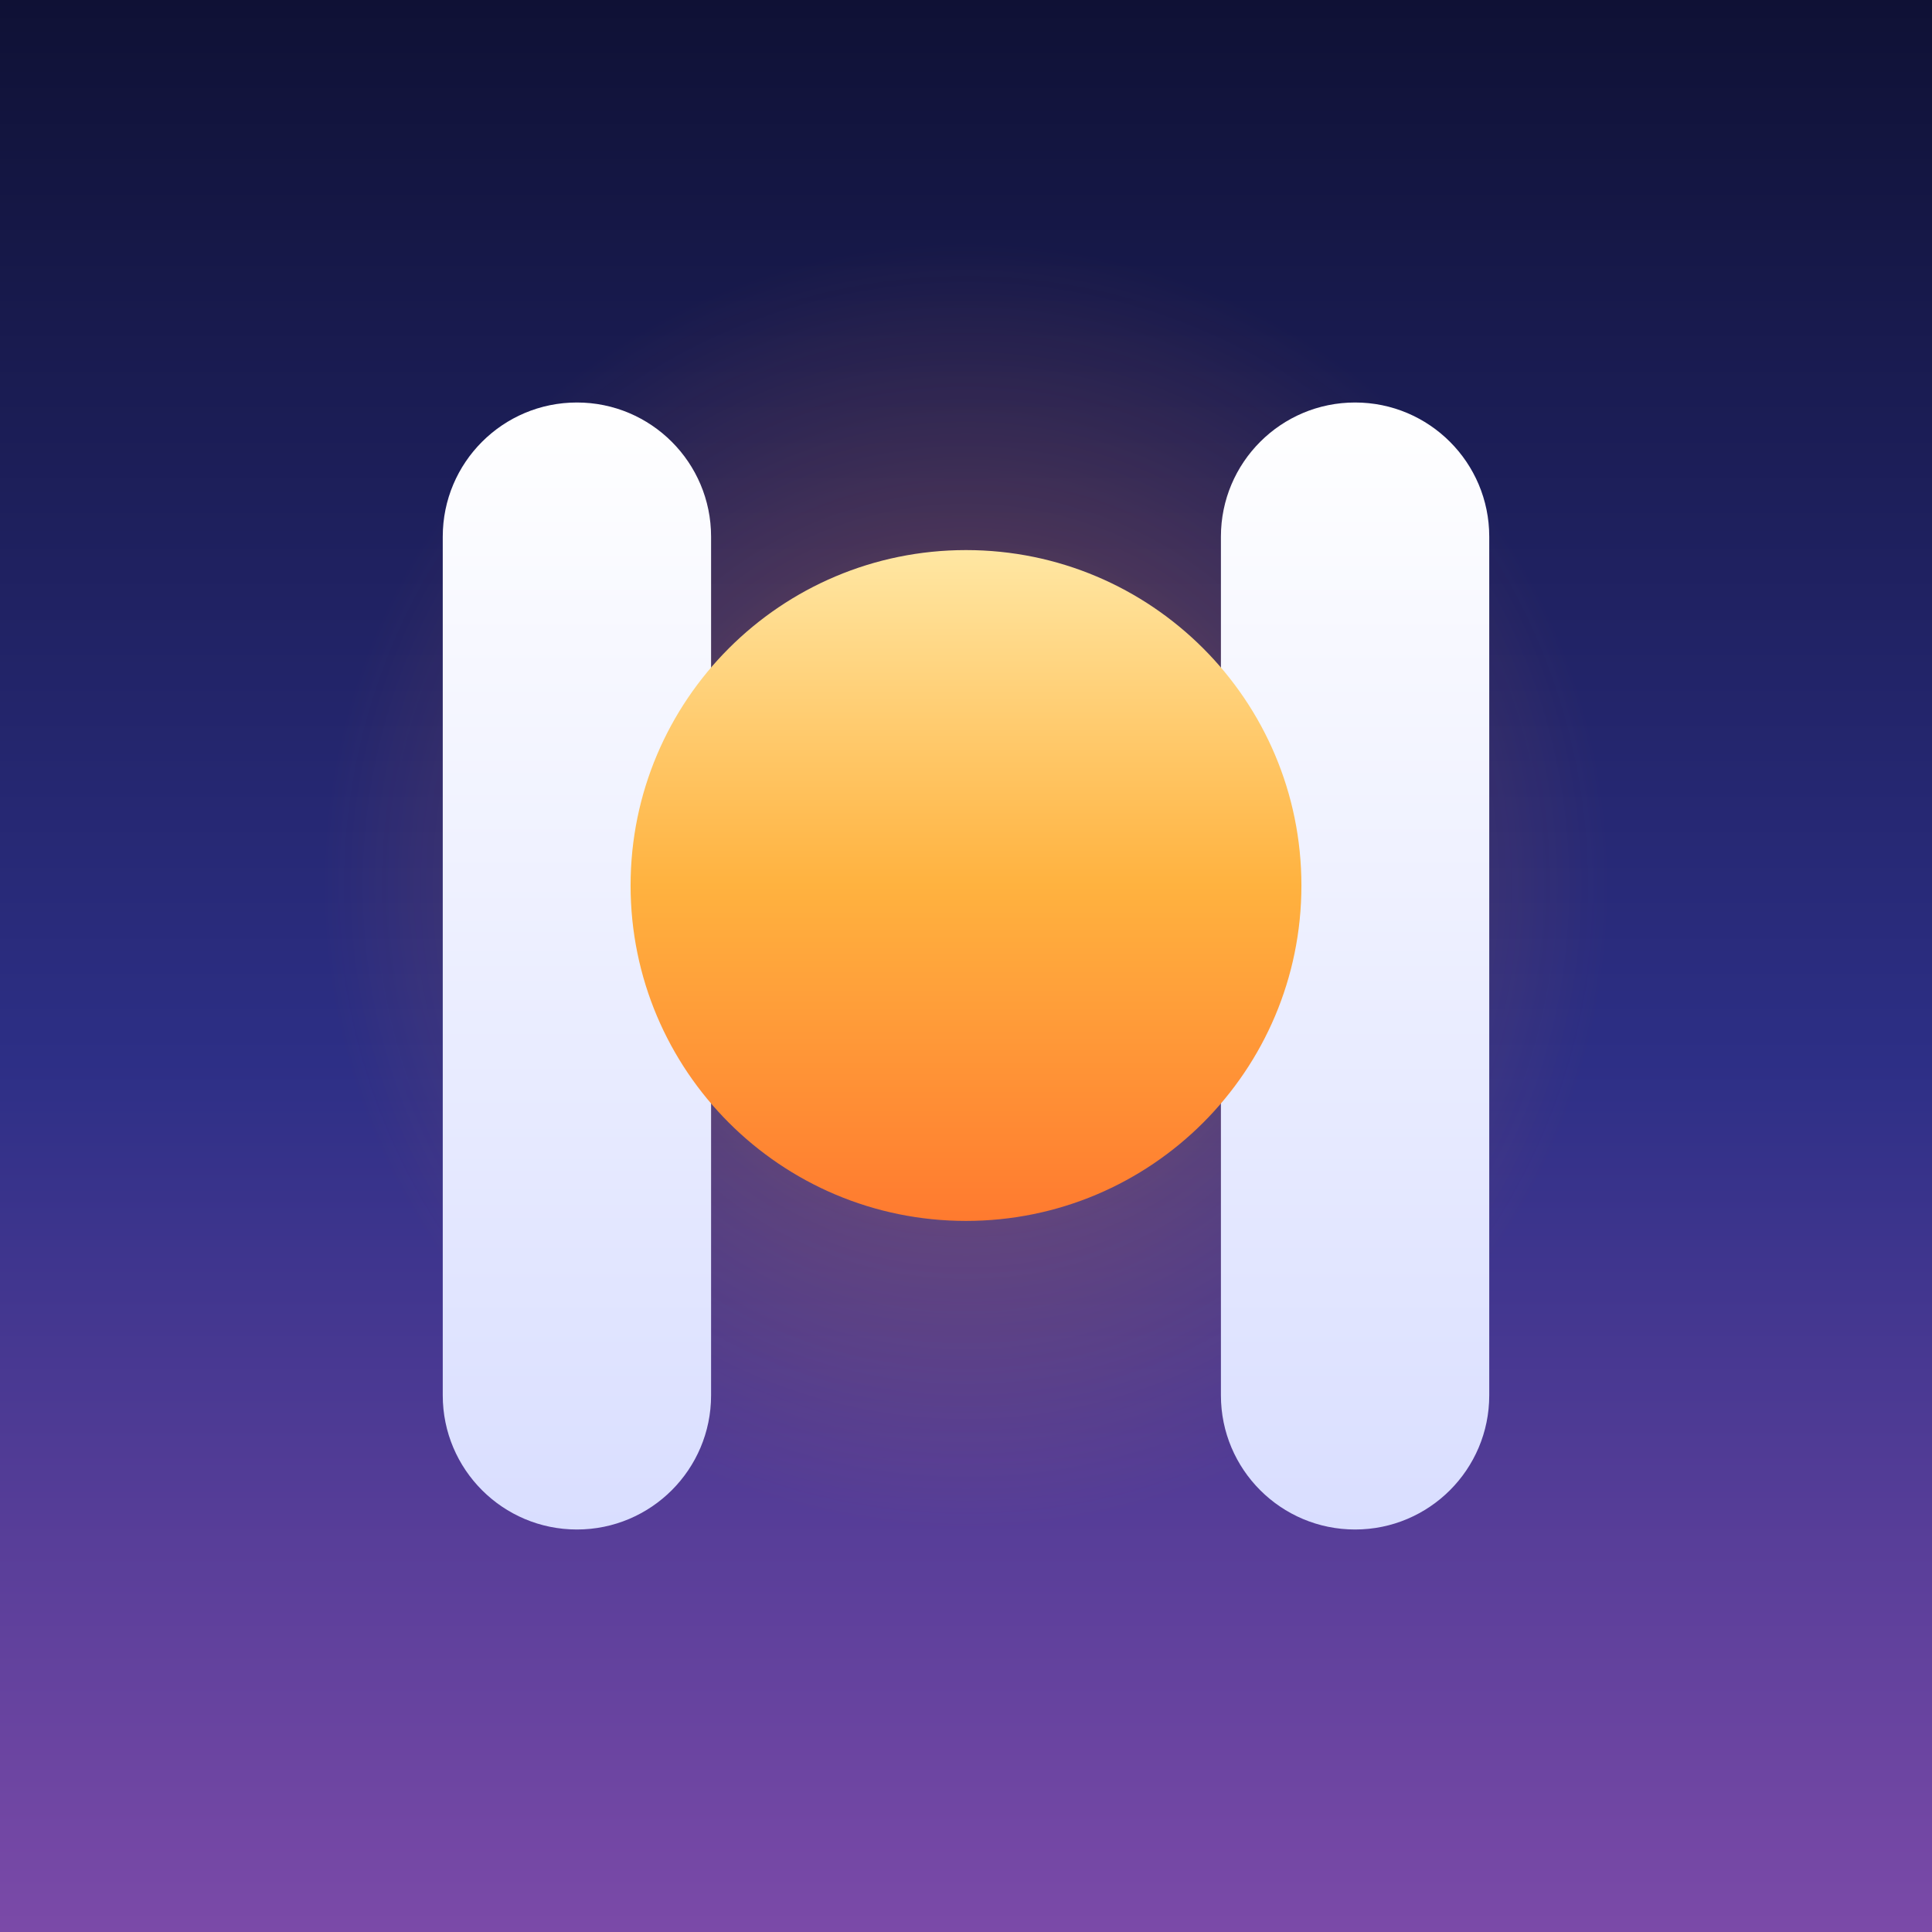
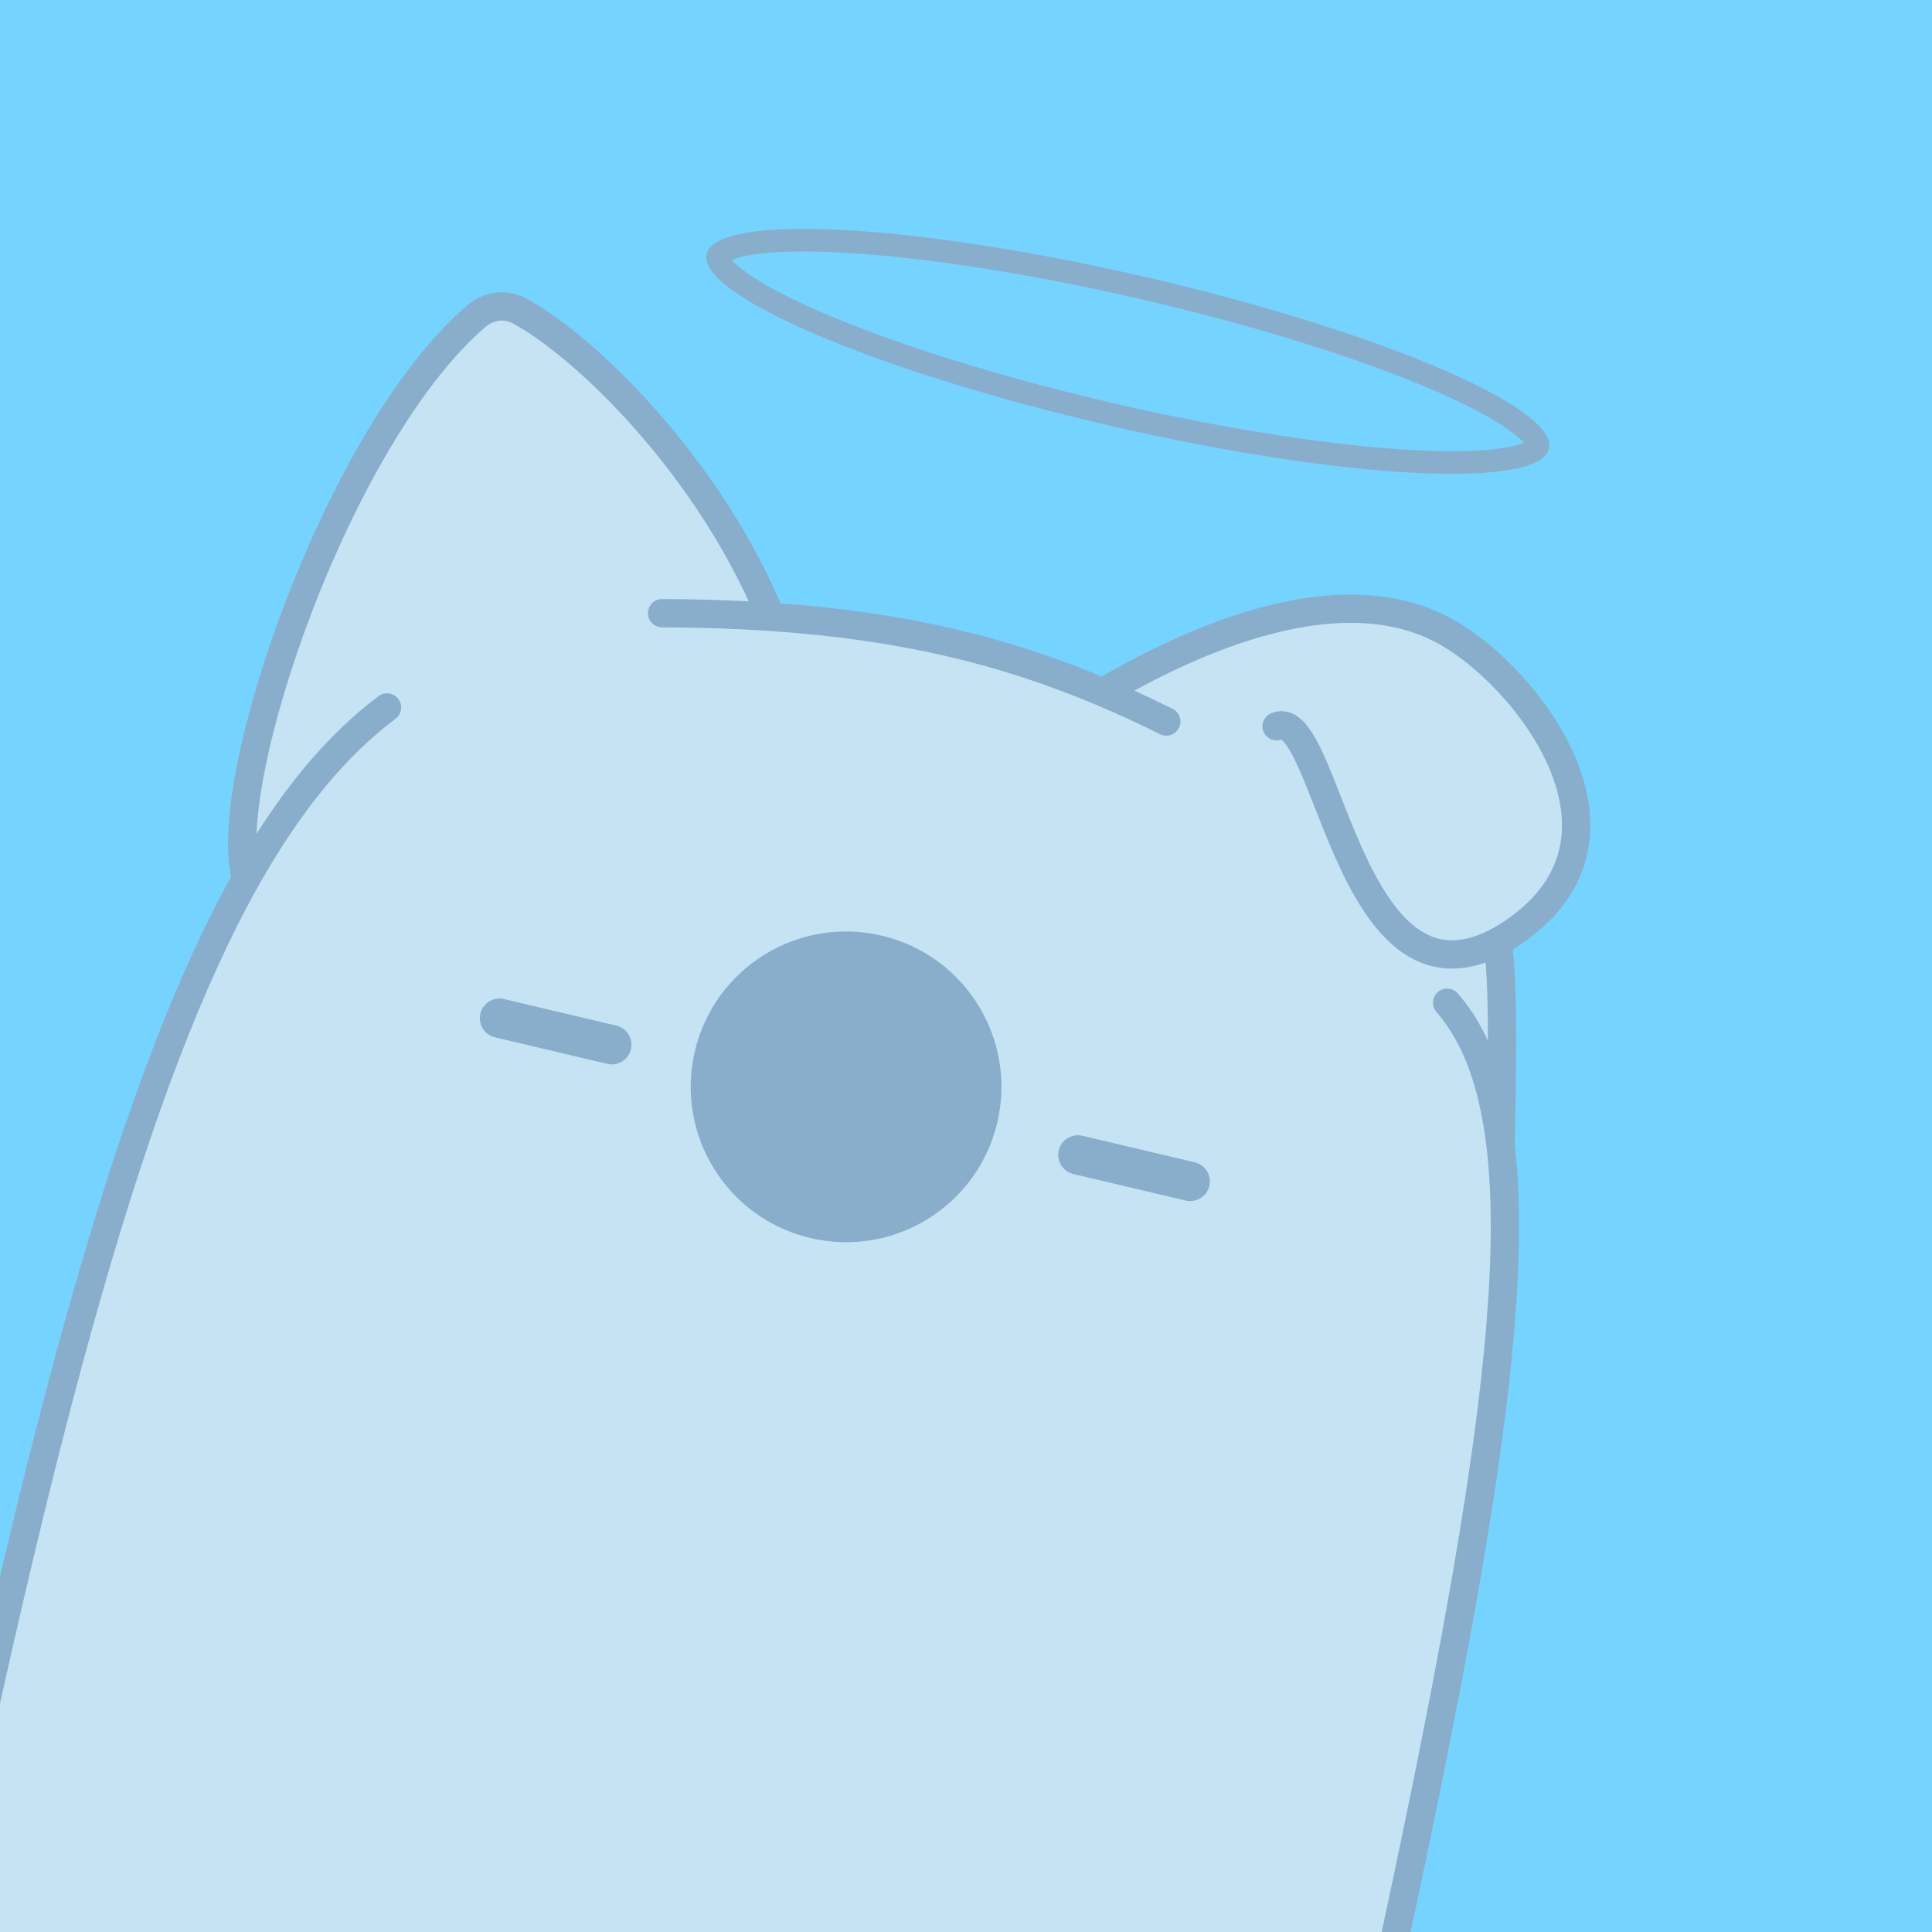
- <svg xmlns="http://www.w3.org/2000/svg" viewBox="18 18 72 72" width="1024" height="1024">
+ <svg xmlns="http://www.w3.org/2000/svg" width="256" height="256" viewBox="0 0 256 256" fill="none">
+   <g clip-path="url(#clip0_2202_40)">
+     <rect width="256" height="256" fill="#74D4FF" />
+     <g opacity="0.75">
+       <path d="M32.62 116.443C17.978 142.477 5.56 187.293 -9.525 261.698L175.284 300.16C191.981 225.504 201.956 178.202 198.839 151.821C199.156 136.517 199.11 130.166 198.453 124.777C199.27 124.344 200.112 123.823 200.981 123.208C218.58 110.74 202.638 90.139 191.994 83.928C179.169 76.444 161.028 82.98 146.126 91.729C133.217 86.275 119.733 82.925 102.146 81.737C93.998 61.903 77.56 45.837 68.742 41.153C66.874 40.161 64.67 40.554 63.066 41.932C44.78 57.644 28.949 103.794 32.62 116.443Z" fill="#E2E8F0" />
+       <path d="M51.281 93.743C44.515 98.831 38.395 106.176 32.62 116.443C17.978 142.477 5.56 187.293 -9.525 261.698L175.284 300.16C191.981 225.504 201.956 178.202 198.839 151.821C197.853 143.478 195.558 137.228 191.752 132.866M32.62 116.443C28.949 103.794 44.78 57.644 63.066 41.932C64.67 40.554 66.874 40.161 68.742 41.153C77.56 45.837 93.998 61.903 102.146 81.737M87.729 81.25C92.845 81.269 97.631 81.432 102.146 81.737M154.542 95.605C151.74 94.213 148.947 92.921 146.126 91.729C133.217 86.275 119.733 82.925 102.146 81.737M146.126 91.729C161.028 82.98 179.169 76.444 191.994 83.928C202.638 90.139 218.58 110.74 200.981 123.208C200.112 123.823 199.27 124.344 198.453 124.777M169.153 96.234C175.892 93.457 178.61 135.283 198.453 124.777M198.453 124.777C199.11 130.166 199.156 136.517 198.839 151.821" stroke="#90A1B9" stroke-width="3.75" stroke-linecap="round" stroke-linejoin="round" />
+       <circle cx="112.109" cy="144.013" r="19.961" transform="rotate(13.2977 112.109 144.013)" fill="#90A1B9" stroke="#90A1B9" stroke-width="1.25" />
+       <rect x="64.713" y="132.534" width="19.255" height="3.958" rx="1.979" transform="rotate(13.2977 64.7134 132.534)" fill="#90A1B9" stroke="#90A1B9" stroke-width="1.25" />
+       <rect x="141.352" y="150.647" width="19.255" height="3.958" rx="1.979" transform="rotate(13.2977 141.352 150.647)" fill="#90A1B9" stroke="#90A1B9" stroke-width="1.25" />
+       <path d="M151.379 38.151C166.735 41.696 180.346 45.999 189.933 50.073C194.738 52.115 198.463 54.07 200.884 55.808C202.1 56.681 202.911 57.447 203.373 58.079C203.842 58.72 203.816 59.026 203.798 59.106C203.779 59.185 203.669 59.472 202.966 59.844C202.273 60.209 201.209 60.541 199.733 60.792C196.795 61.293 192.59 61.419 187.376 61.148C176.974 60.607 162.854 58.507 147.498 54.962C132.142 51.417 118.53 47.114 108.943 43.04C104.139 40.998 100.413 39.042 97.992 37.304C96.777 36.431 95.966 35.666 95.503 35.034C95.034 34.392 95.061 34.085 95.079 34.006C95.098 33.927 95.208 33.64 95.911 33.269C96.603 32.904 97.668 32.571 99.143 32.319C102.08 31.818 106.287 31.694 111.5 31.965C121.903 32.506 136.023 34.606 151.379 38.151Z" stroke="#90A1B9" stroke-width="3" />
+     </g>
+   </g>
  <defs>
-     <linearGradient id="sky" gradientUnits="userSpaceOnUse" x1="54" y1="18" x2="54" y2="90">
-       <stop offset="0.0" stop-color="#0F1135" stop-opacity="1" />
-       <stop offset="0.55" stop-color="#2D2F86" stop-opacity="1" />
-       <stop offset="1.0" stop-color="#7B4AA8" stop-opacity="1" />
-     </linearGradient>
-     <radialGradient id="glow" gradientUnits="userSpaceOnUse" cx="54" cy="51" r="24">
-       <stop offset="0.0" stop-color="#FFB547" stop-opacity="0.549" />
-       <stop offset="0.55" stop-color="#FF8A3D" stop-opacity="0.18" />
-       <stop offset="1.0" stop-color="#FF8A3D" stop-opacity="0" />
-     </radialGradient>
-     <linearGradient id="pillar" gradientUnits="userSpaceOnUse" x1="54" y1="33" x2="54" y2="75">
-       <stop offset="0.0" stop-color="#FFFFFF" stop-opacity="1" />
-       <stop offset="1.0" stop-color="#D9DEFF" stop-opacity="1" />
-     </linearGradient>
-     <linearGradient id="sun" gradientUnits="userSpaceOnUse" x1="54" y1="38.5" x2="54" y2="63.5">
-       <stop offset="0.0" stop-color="#FFE7A3" stop-opacity="1" />
-       <stop offset="0.5" stop-color="#FFB23F" stop-opacity="1" />
-       <stop offset="1.0" stop-color="#FF7A2F" stop-opacity="1" />
-     </linearGradient>
+     <clipPath id="clip0_2202_40">
+       <rect width="256" height="256" fill="white" />
+     </clipPath>
  </defs>
-   <rect x="18" y="18" width="72" height="72" fill="url(#sky)" />
-   <path d="M30,51a24,24 0,1 0,48 0a24,24 0,1 0,-48 0z" fill="url(#glow)" />
-   <path d="M34.5,38a5,5 0,0 1,10 0v32a5,5 0,0 1,-10 0z" fill="url(#pillar)" />
-   <path d="M63.5,38a5,5 0,0 1,10 0v32a5,5 0,0 1,-10 0z" fill="url(#pillar)" />
-   <path d="M41.5,51a12.5,12.5 0,1 0,25 0a12.5,12.5 0,1 0,-25 0z" fill="url(#sun)" />
</svg>
